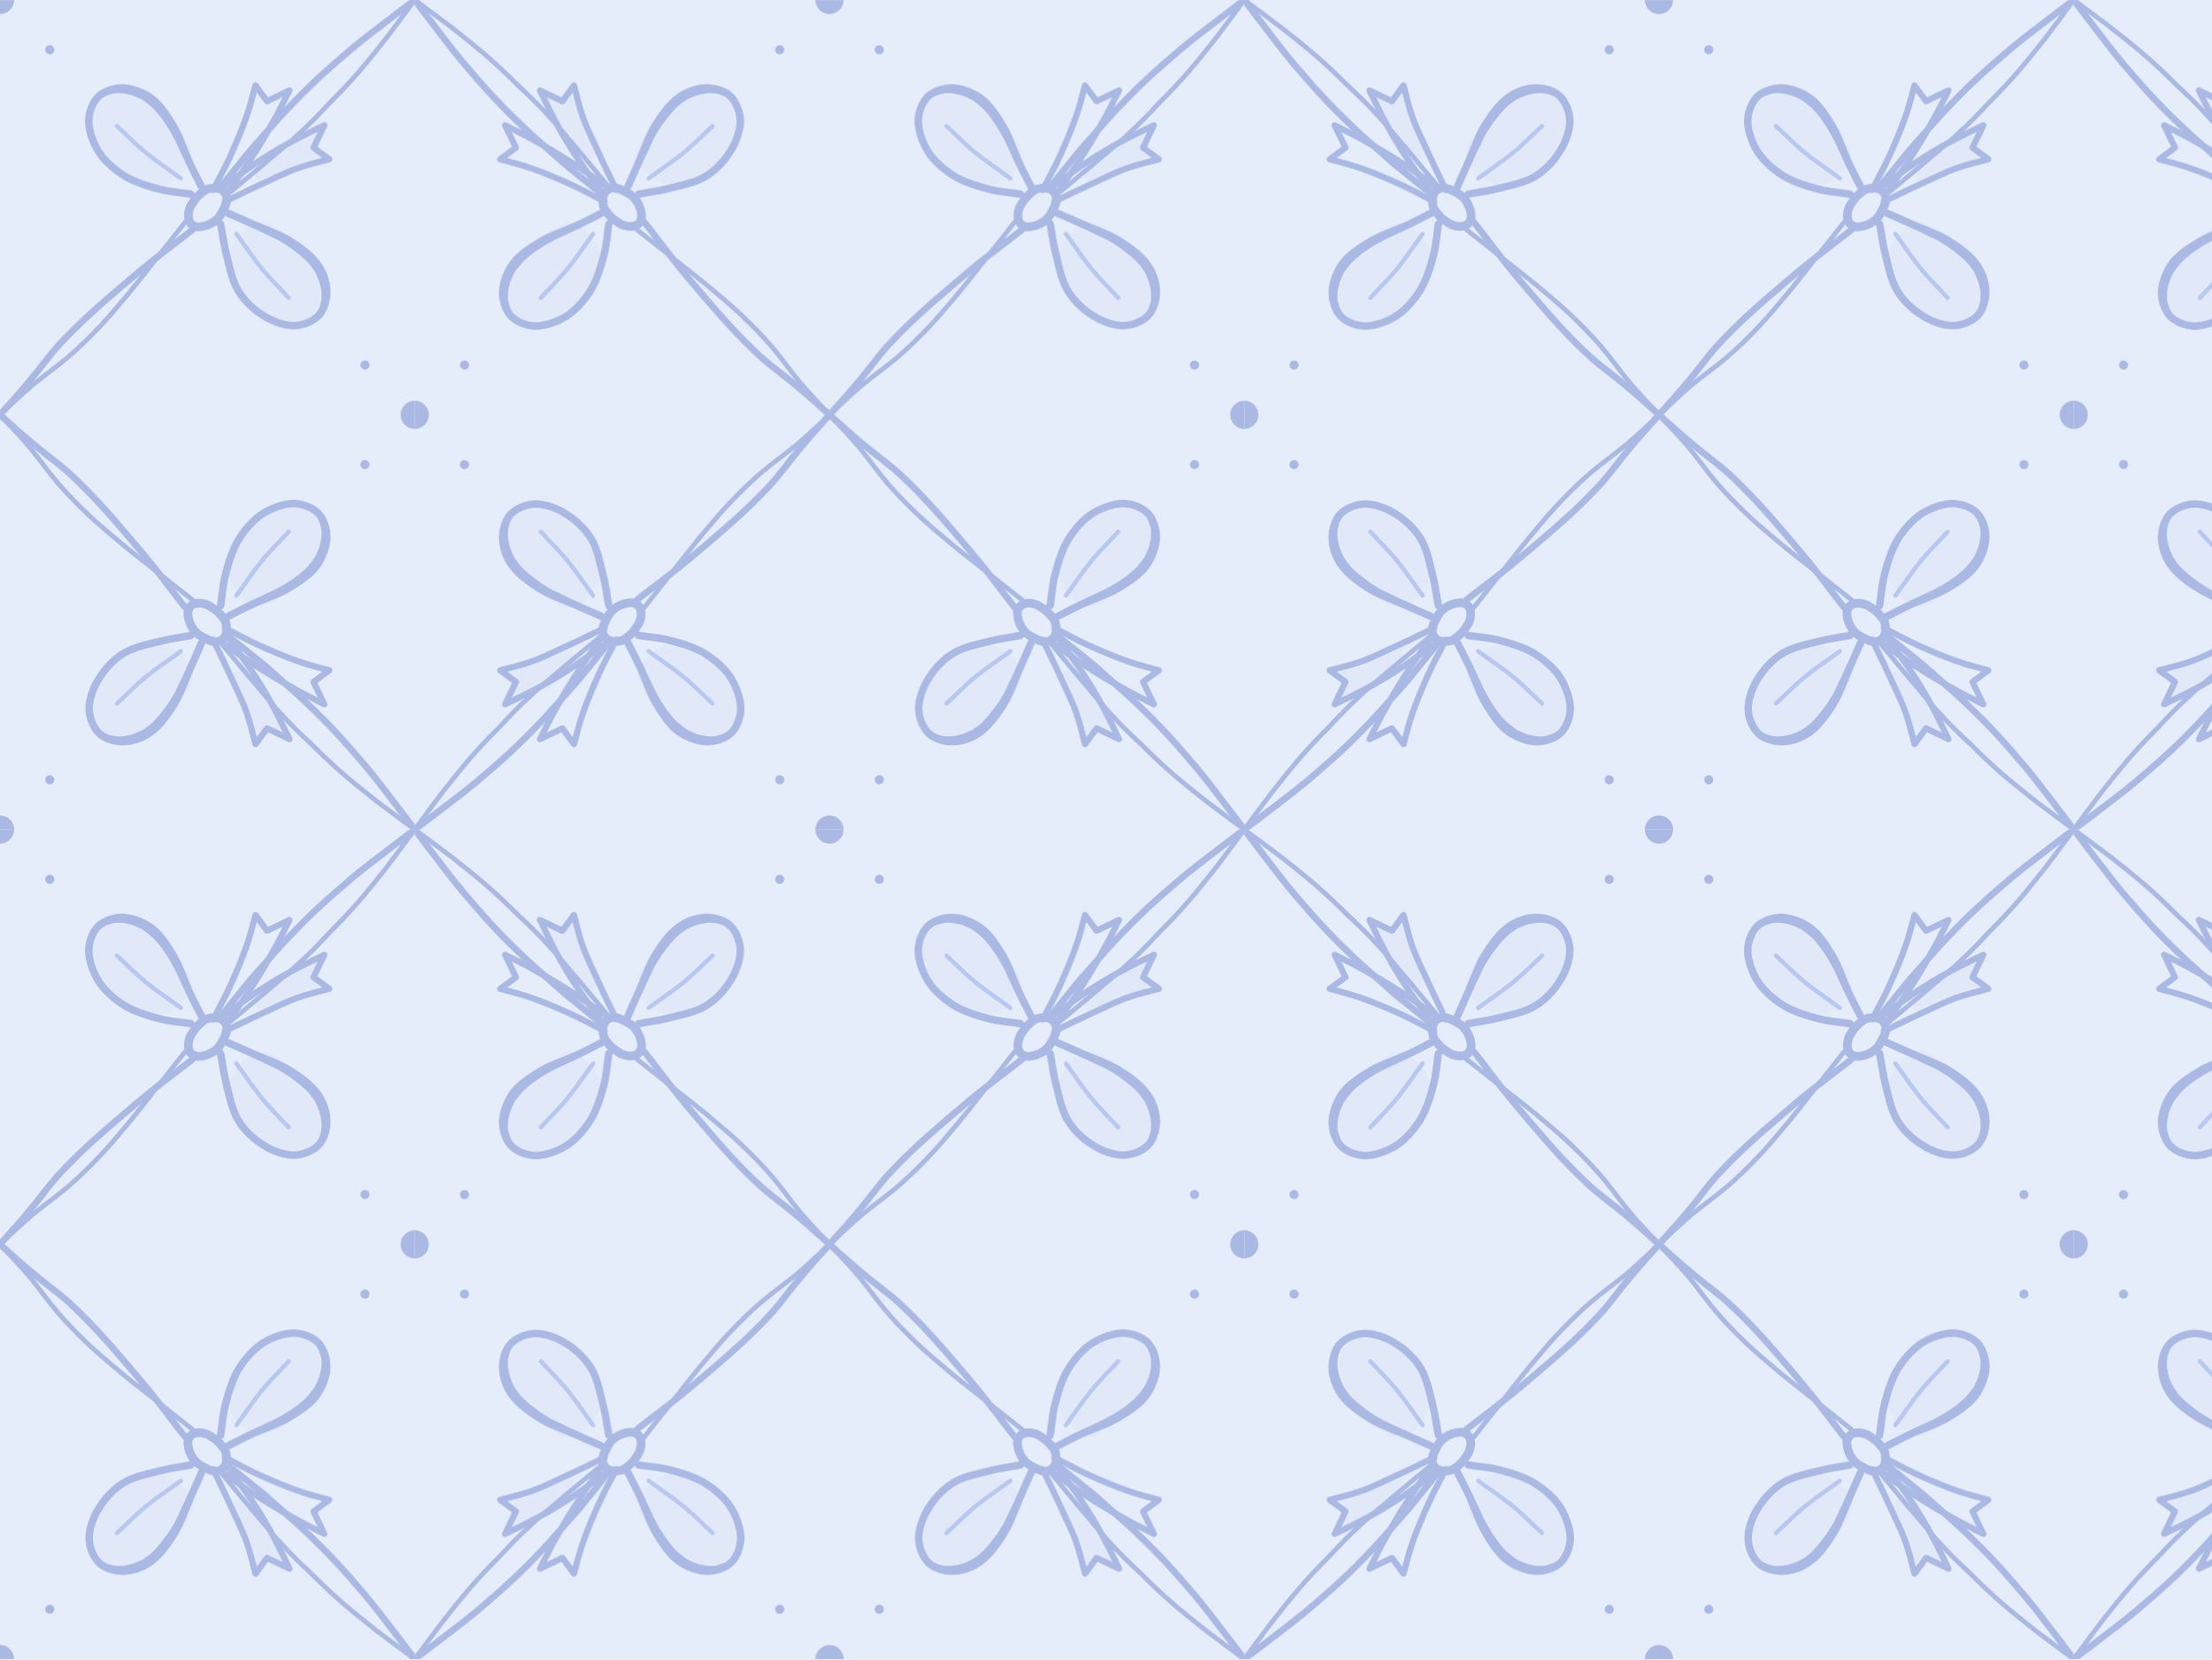
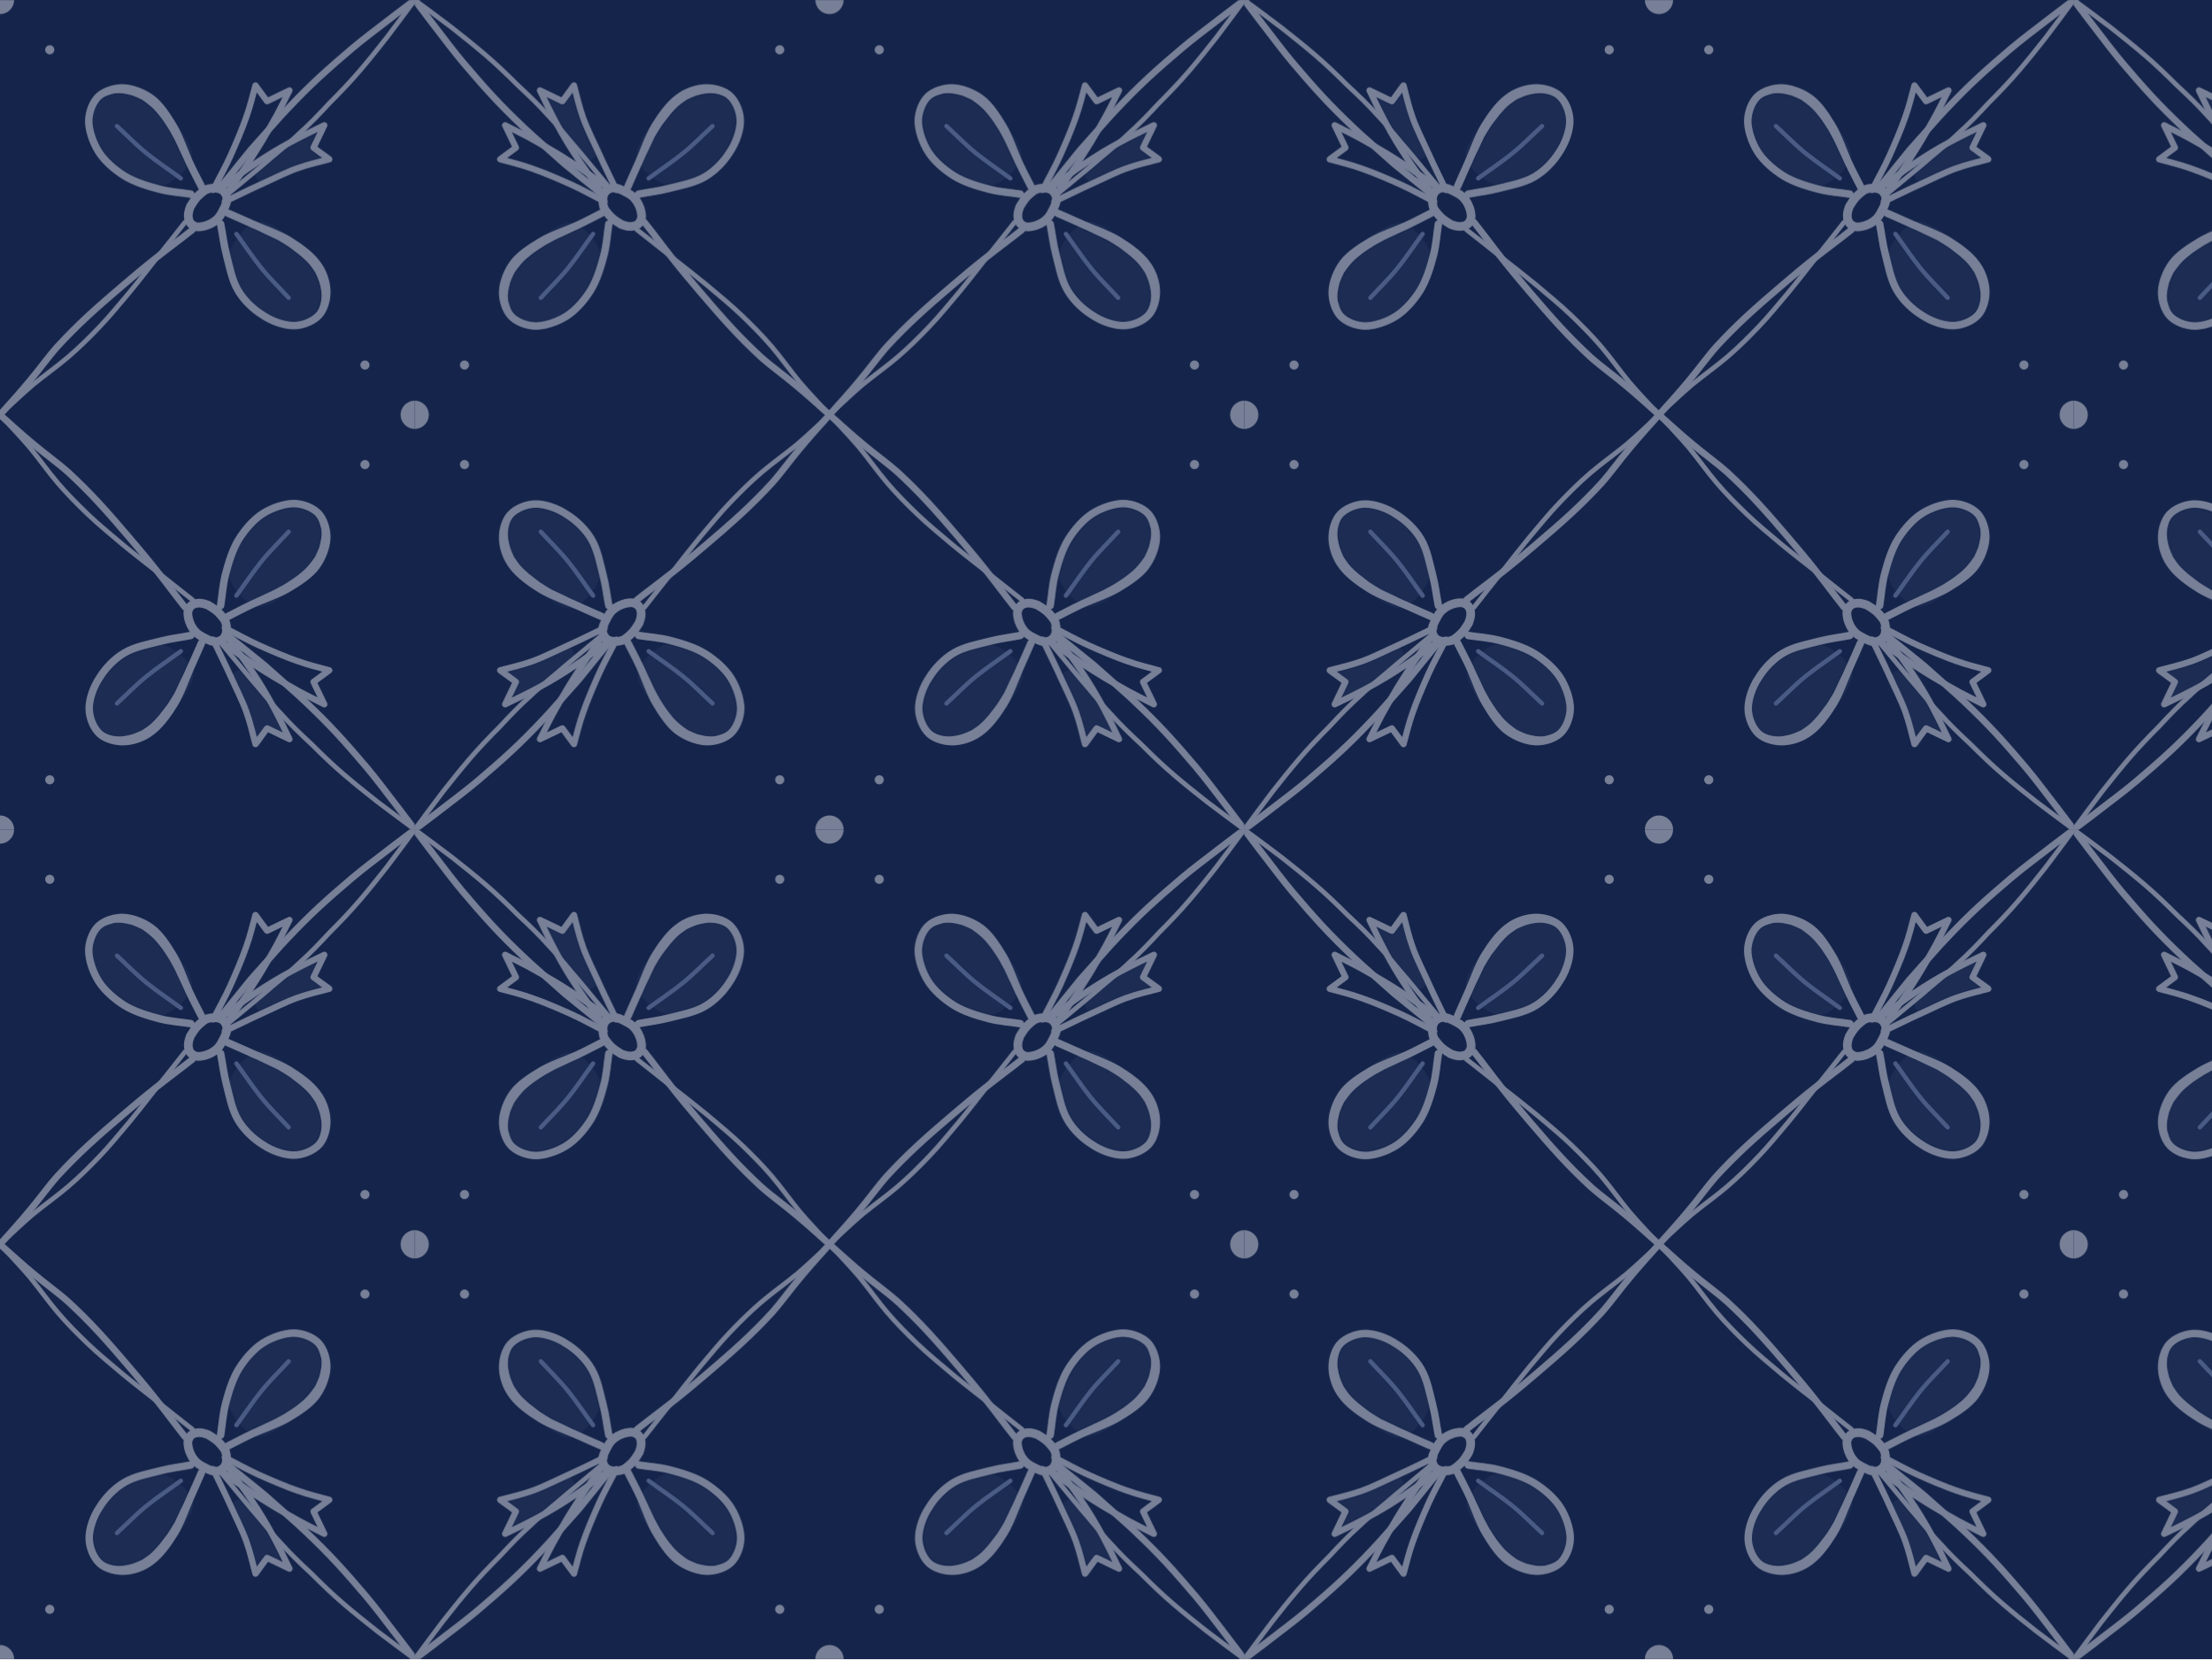
<svg xmlns="http://www.w3.org/2000/svg" viewBox="0 0 1200 900" width="1200" height="900">
  <defs>
    <symbol id="bg" viewBox="0 0 100 100">
      <g>
-         <g fill="#4C6FD8" fill-opacity="0.12">
+         <g fill="#92A8D1" fill-opacity="0.14">
          <path d="M56 63.1C55.8 64.8 59 69.3 60 72.1C61 74.9 61.4 79.2 62.2 79.9C63 80.6 63.6 76.3 65 76.1C66.4 75.9 70.2 79.6 70.4 78.7C70.6 77.8 67.9 73.5 66.4 70.7C64.9 67.9 62.9 63.4 61.2 62.1C59.5 60.8 56.2 61.4 56 63.1Z" />
          <path d="M55.2 39C54.6 36.4 56.9 33 58.4 30.6C59.9 28.2 62 25.8 64.2 24.4C66.4 23 69.4 22 71.6 22C73.8 22 76.3 23 77.6 24.4C78.9 25.8 79.7 28.3 79.6 30.4C79.5 32.5 78.5 35.2 77 37.2C75.5 39.2 72.9 40.9 70.4 42.4C67.9 43.9 64.3 46.8 61.8 46.2C59.3 45.6 55.8 41.6 55.2 39Z" />
          <path d="M39.2 55.4C36.6 54.8 33.1 56.7 30.6 58.2C28.2 59.6 26 61.9 24.6 64.2C23.1 66.4 22.1 69.4 22.1 71.6C22.1 73.9 23.2 76.4 24.6 77.7C26 79 28.5 79.7 30.6 79.6C32.7 79.5 35.2 78.7 37.2 77.1C39.2 75.6 41.1 73 42.7 70.4C44.2 67.9 47.1 64.4 46.5 61.9C45.9 59.4 41.9 56.1 39.2 55.4Z" />
        </g>
-         <g fill="none" stroke="#1F3FAE" stroke-linecap="round" stroke-linejoin="round">
+         <g fill="none" stroke="#FFFFFF" stroke-linecap="round" stroke-linejoin="round">
          <path d="M0 0C2.7 2.4 5.3 4.8 8.1 7.1C10.8 9.4 13.8 11.5 16.5 13.9C19.1 16.3 21.5 18.7 23.9 21.3C26.3 23.9 28.8 26.8 31.1 29.5C33.4 32.2 35.6 34.8 37.8 37.6C40.1 40.5 42.3 43.5 44.6 46.4" stroke-width="1.6" />
          <path d="M0 0C2.4 2.6 4.9 5.2 7.2 7.9C9.5 10.7 11.6 13.7 13.9 16.4C16.2 19.1 18.6 21.5 21.2 24C23.8 26.5 26.9 29 29.6 31.3C32.4 33.6 35 35.6 37.8 37.8C40.5 40 43.5 42.3 46.4 44.6" stroke-width="1.15" />
          <path d="M55.4 53.6C58.2 55.9 61 58.1 63.8 60.4C66.5 62.8 69.2 65.2 71.9 67.6C74.5 70 77.1 72.5 79.5 75C82 77.6 84.3 80.2 86.6 82.9C88.9 85.5 91.1 88.3 93.3 91.2C95.5 94 97.8 97.1 100 100" stroke-width="1.6" />
          <path d="M53.6 55.4C55.9 58.2 58.2 60.9 60.5 63.7C62.9 66.4 65.1 69.3 67.6 71.9C70 74.6 72.5 77 75.1 79.4C77.6 81.9 80.3 84.5 83 86.8C85.7 89.1 88.2 91.1 91 93.3C93.9 95.5 97 97.8 100 100" stroke-width="1.15" />
          <path d="M53.2 46C53.6 43.5 53.7 41.1 54.4 38.4C55.1 35.7 56.1 32.4 57.6 30C59.1 27.6 61.2 25.2 63.4 23.8C65.6 22.4 68.6 21.4 70.8 21.4C73 21.4 75.5 22.4 76.8 23.8C78.1 25.2 78.9 27.7 78.8 29.8C78.7 31.9 77.7 34.6 76.2 36.6C74.7 38.6 72.1 40.3 69.6 41.8C67.1 43.3 63.4 44.5 61 45.6C58.6 46.7 57 47.6 55 48.6" stroke-width="1.8" />
          <path d="M74.1 22.1C74.8 22.5 75.6 22.9 76.2 23.4C76.7 23.9 77.1 24.5 77.4 25.2C77.7 25.9 77.9 26.7 78.1 27.4C78.2 28.2 78.2 29 78.1 29.8C78 30.5 77.8 31.3 77.6 32.1C77.3 32.9 76.9 33.8 76.5 34.6C76 35.3 75.5 36 74.9 36.7C74.3 37.4 73.6 38.1 72.8 38.7C72 39.4 71.1 40 70.2 40.6C69.3 41.2 68.3 41.8 67.3 42.3C66.3 42.9 65 43.4 64 43.9C62.9 44.4 61.8 45 60.9 45.4C60 45.9 59.1 46.5 58.5 46.8C58 47 58.1 47 57.8 47.2" stroke-width="1.26" />
          <path d="M46 53.2C43.5 53.7 41.3 53.9 38.6 54.6C35.9 55.3 32.5 55.9 30 57.4C27.6 58.8 25.4 61.1 24 63.4C22.5 65.6 21.5 68.6 21.5 70.8C21.5 73.1 22.6 75.6 24 76.9C25.4 78.2 27.9 78.9 30 78.8C32.1 78.7 34.6 77.9 36.6 76.3C38.6 74.8 40.5 72.2 42.1 69.6C43.6 67.1 44.8 63.6 45.9 61.1C47 58.7 47.7 57 48.6 55" stroke-width="1.8" />
          <path d="M22.2 74.2C22.7 74.9 23.1 75.7 23.6 76.3C24.1 76.8 24.7 77.2 25.4 77.5C26.1 77.8 26.9 78 27.6 78.1C28.4 78.2 29.2 78.2 29.9 78.1C30.7 78 31.5 77.8 32.2 77.6C33 77.3 33.8 77 34.6 76.6C35.3 76.1 36 75.7 36.8 75C37.5 74.4 38.2 73.6 38.9 72.8C39.5 72 40.2 71.1 40.9 70.2C41.5 69.3 42.1 68.3 42.7 67.3C43.2 66.3 43.7 65.1 44.2 64.1C44.8 63 45.3 61.9 45.7 61C46.2 60.1 46.7 59.2 47 58.6C47.2 58.1 47.2 58.2 47.3 57.9" stroke-width="1.26" />
-           <path d="M57 43.6C59 40.9 60.9 38 63 35.4C65.1 32.8 67.4 30.6 69.6 28.2" stroke-width="1.05" stroke="#4C6FD8" />
-           <path d="M43.6 57C40.9 59 38 60.9 35.4 63C32.8 65.1 30.6 67.4 28.2 69.6" stroke-width="1.05" stroke="#4C6FD8" />
+           <path d="M57 43.6C59 40.9 60.9 38 63 35.4C65.1 32.8 67.4 30.6 69.6 28.2" stroke-width="1.05" stroke="#92A8D1" />
+           <path d="M43.6 57C40.9 59 38 60.9 35.4 63C32.8 65.1 30.6 67.4 28.2 69.6" stroke-width="1.05" stroke="#92A8D1" />
          <path d="M51.4 54.2C52.7 57 54.1 59.7 55.4 62.6C56.7 65.5 58.4 68.8 59.4 71.6C60.4 74.4 60.9 76.8 61.6 79.4L64.4 75.6L69.8 78.2C68.5 75.5 67.3 73 65.8 70.2C64.3 67.4 62.5 64.4 60.6 61.6C58.7 58.8 56.6 56 54.6 53.2" stroke-width="1.5" />
          <path d="M54.2 51.4C57 52.8 59.6 54.3 62.5 55.6C65.4 56.9 68.9 58.4 71.8 59.4C74.6 60.4 76.9 60.9 79.4 61.6L75.6 64.4L78.2 69.8C75.5 68.4 72.9 67.2 70.2 65.6C67.4 64.1 64.6 62.4 61.7 60.5C58.9 58.7 56 56.6 53.2 54.6" stroke-width="1.5" />
          <path d="M53.9 53.9C53.5 54.3 52.8 54.7 52.1 54.7C51.4 54.8 50.5 54.4 49.7 54C48.9 53.6 48.1 53.2 47.4 52.6C46.8 52 46.2 51.2 45.9 50.4C45.5 49.6 45.3 48.5 45.3 47.8C45.3 47.1 45.7 46.4 46.1 46C46.6 45.6 47.3 45.4 48 45.4C48.7 45.4 49.4 45.6 50.2 45.9C50.9 46.3 51.8 46.9 52.5 47.5C53.2 48.2 53.9 49 54.3 49.7C54.6 50.5 54.7 51.4 54.6 52.1C54.6 52.8 54.3 53.5 53.9 53.9Z" stroke-width="2.1" />
        </g>
-         <g fill="#1F3FAE">
+         <g fill="#FFFFFF">
          <circle cx="100" cy="0" r="3.4" />
          <circle cx="0" cy="100" r="3.4" />
          <circle cx="88" cy="12" r="1.1" />
          <circle cx="12" cy="88" r="1.1" />
        </g>
      </g>
    </symbol>
    <pattern id="p" width="450" height="450" patternUnits="userSpaceOnUse" x="0" y="-225">
      <use href="#bg" x="0" y="0" width="225" height="225" />
      <use href="#bg" x="225" y="0" width="225" height="225" transform="rotate(90 337.5 112.5)" />
      <use href="#bg" x="0" y="225" width="225" height="225" transform="rotate(270 112.5 337.5)" />
      <use href="#bg" x="225" y="225" width="225" height="225" transform="rotate(180 337.5 337.5)" />
    </pattern>
  </defs>
-   <rect width="1200" height="900" fill="#E6EDFA" />
-   <rect width="1200" height="900" fill="url(#p)" opacity=".3" />
+   <rect width="1200" height="900" fill="#15244B" />
+   <rect width="1200" height="900" fill="url(#p)" opacity=".42" />
</svg>
